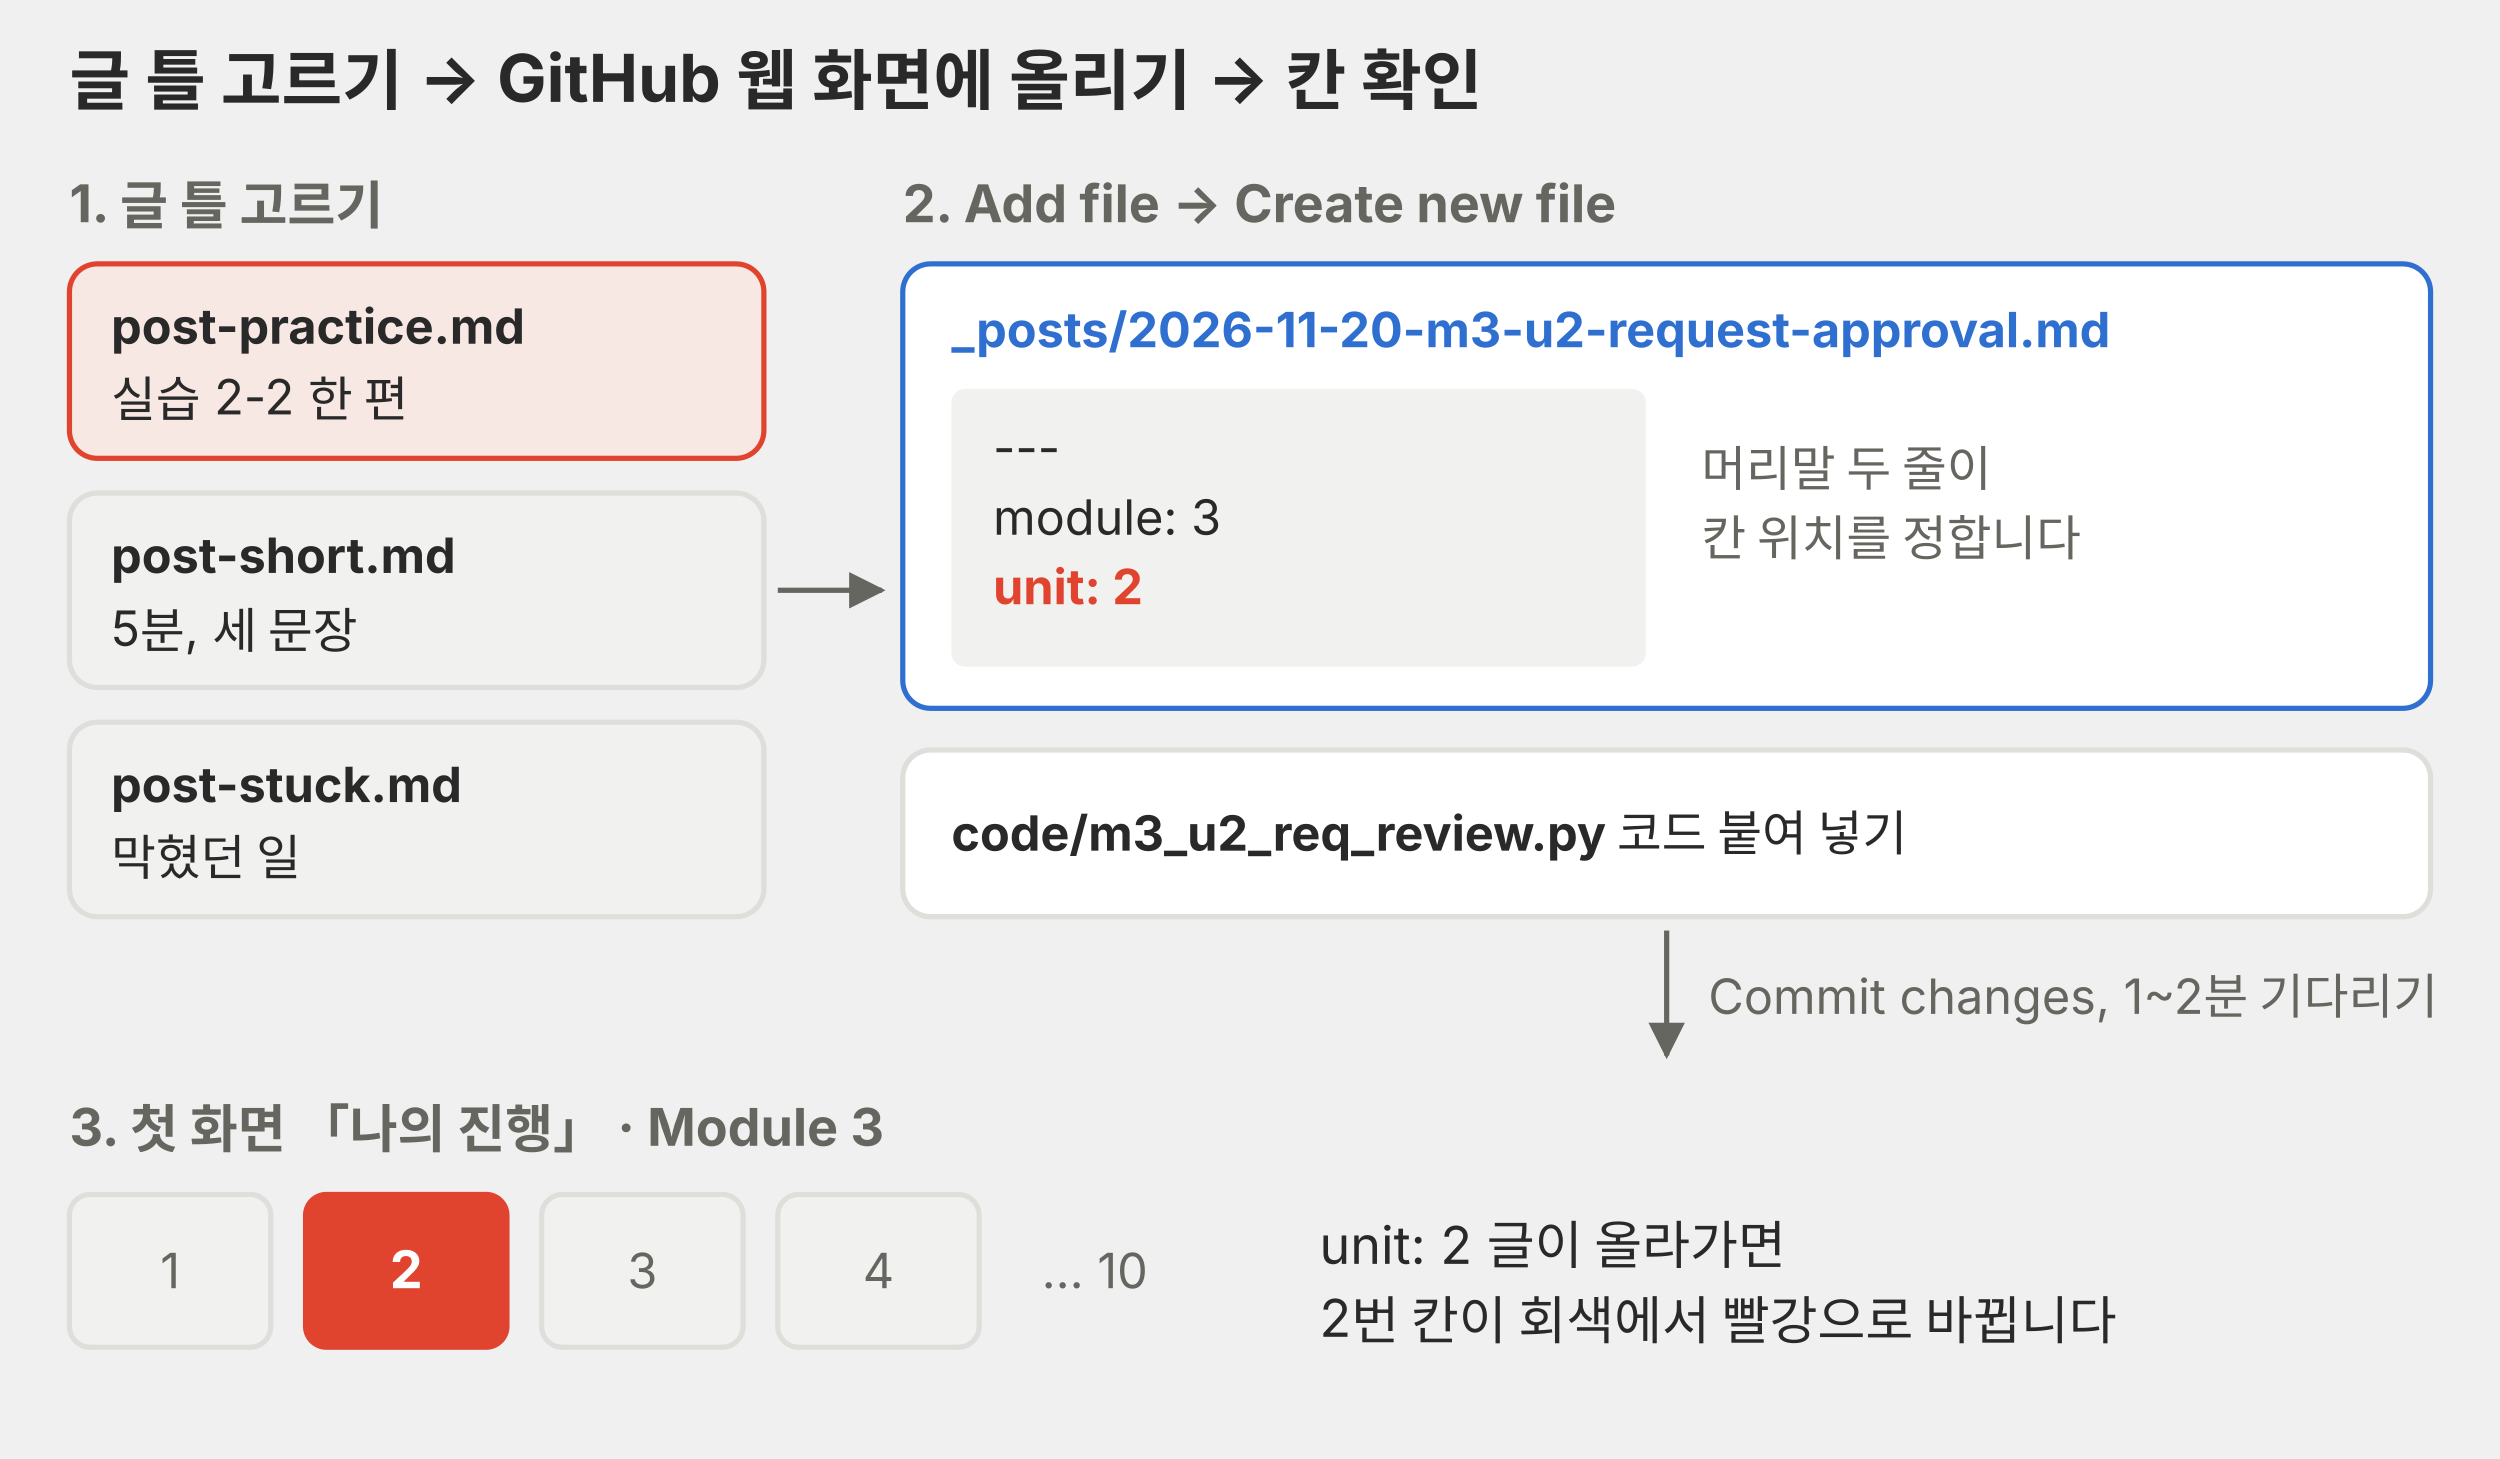
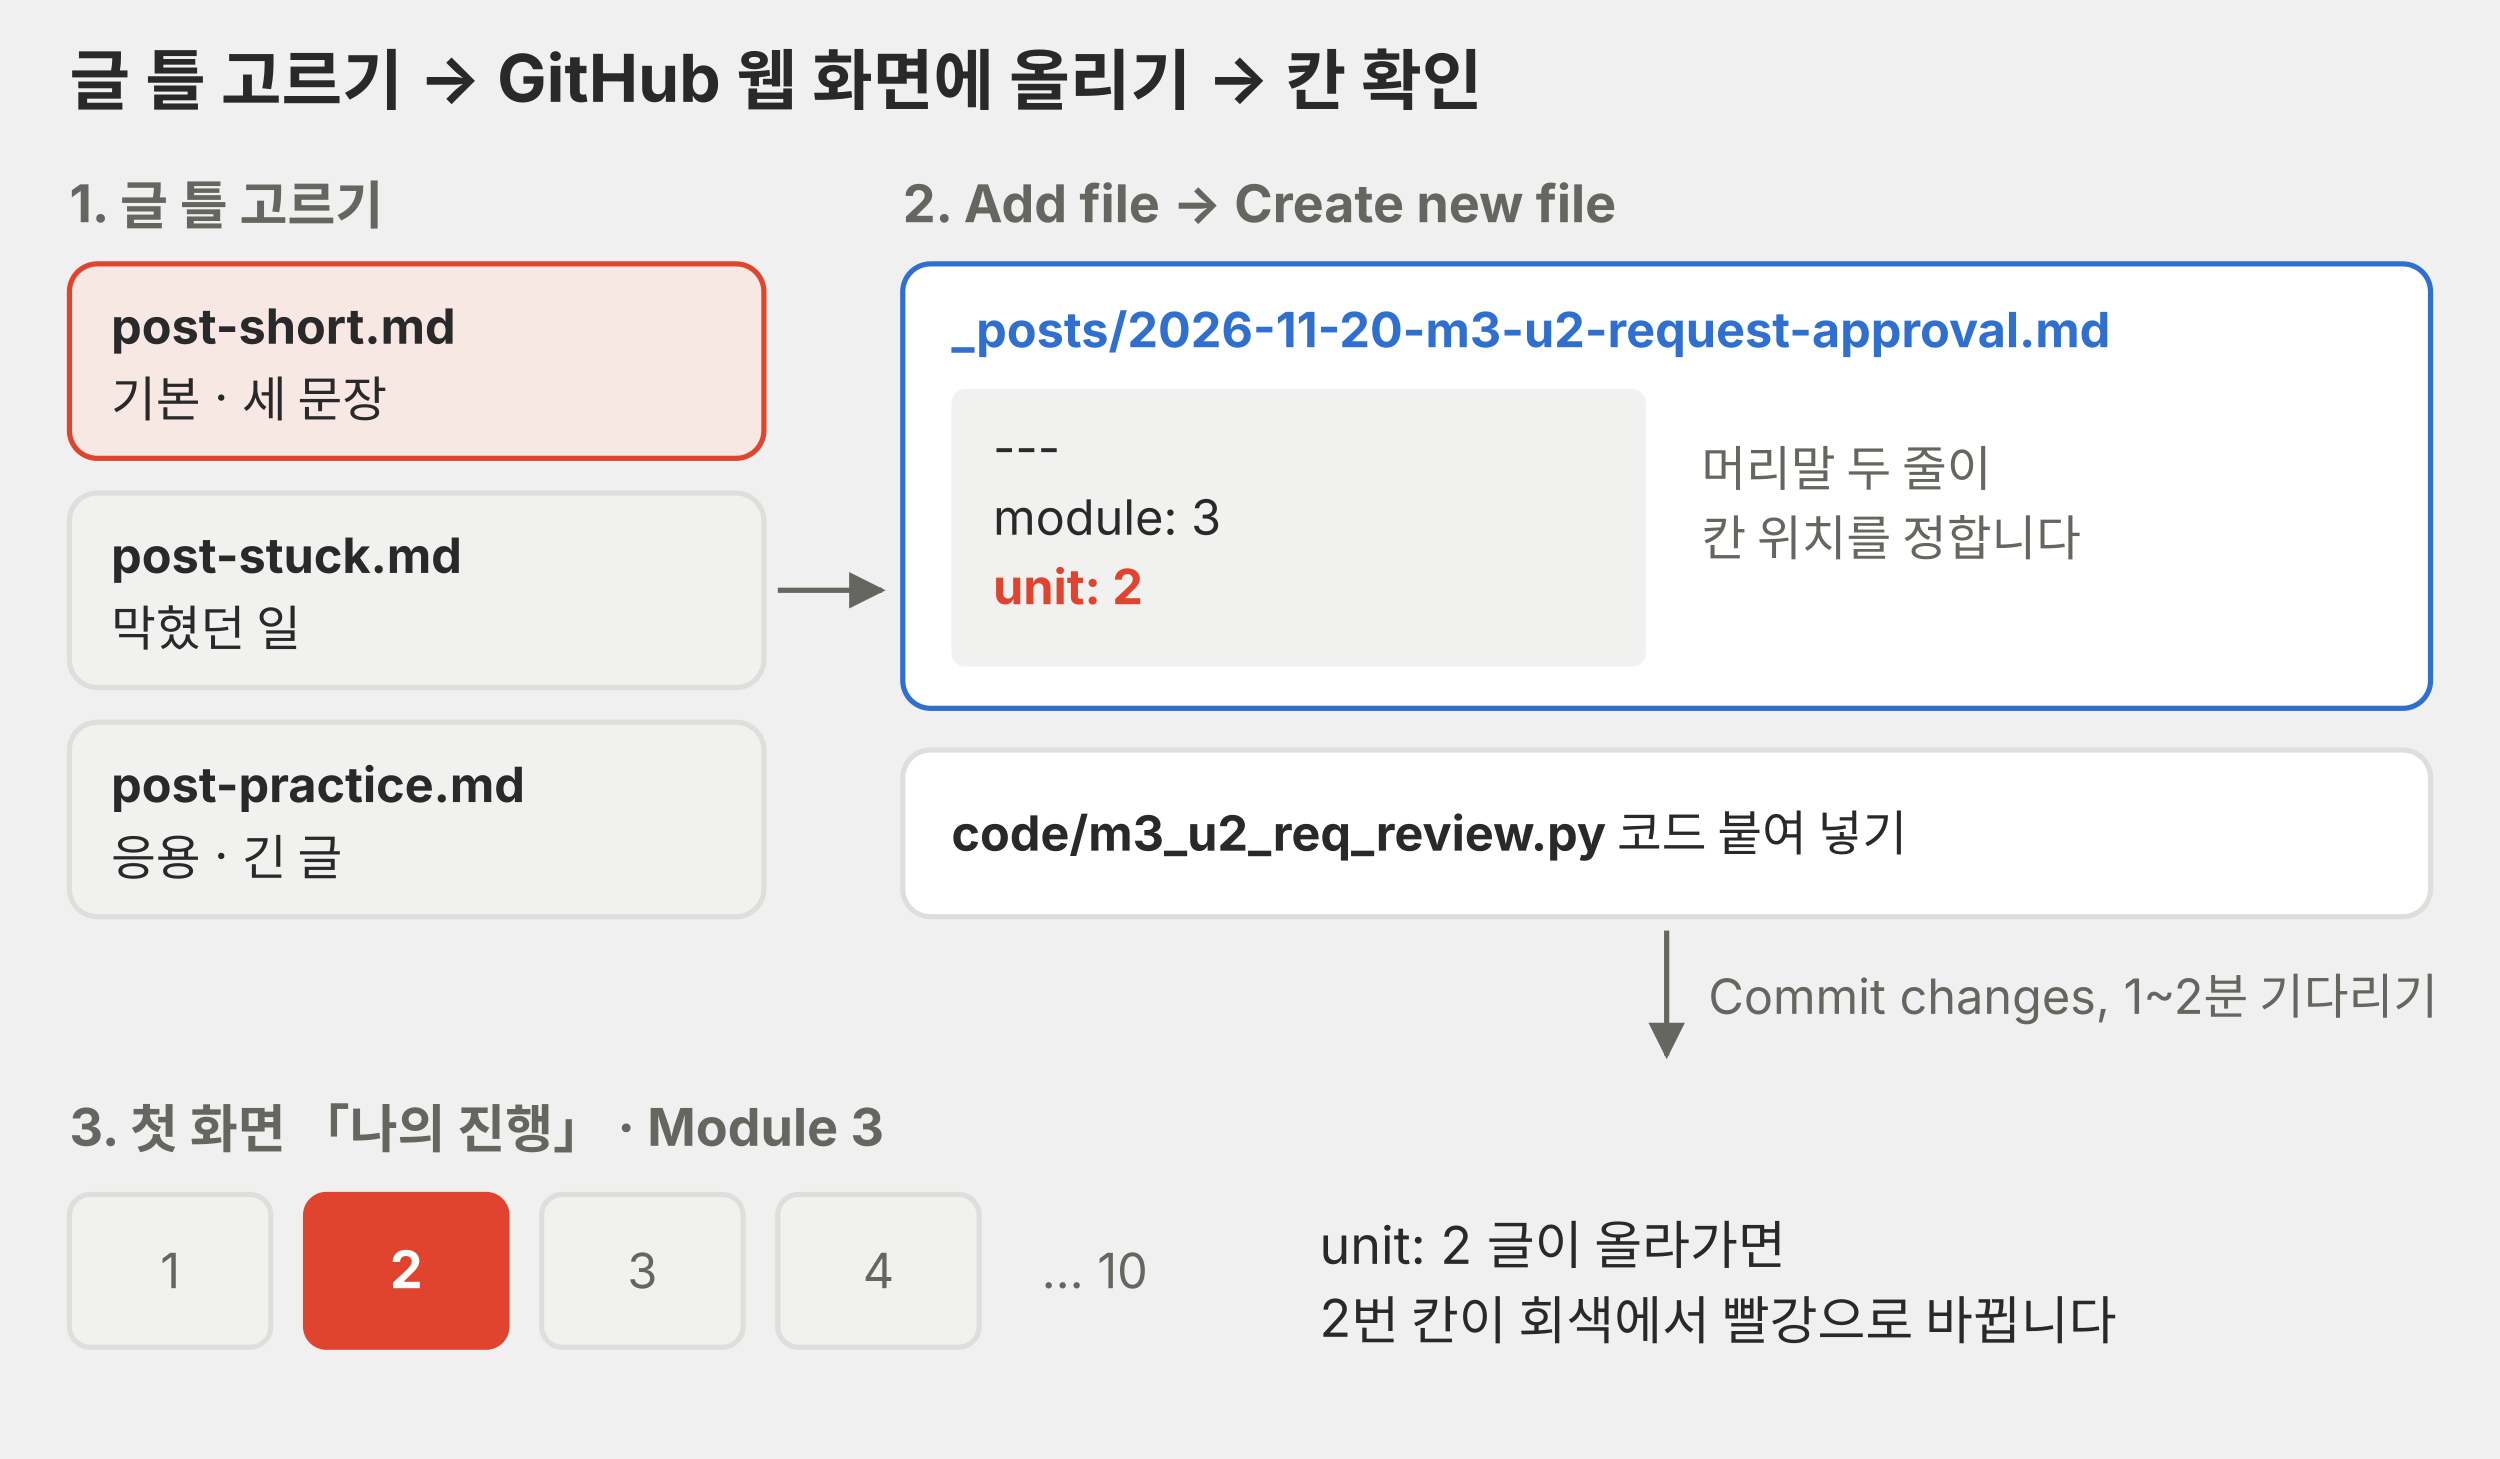
<svg xmlns="http://www.w3.org/2000/svg" viewBox="0 0 720 420" role="img">
  <defs>
    <marker id="a-p02" viewBox="0 0 10 10" refX="9" refY="5" markerWidth="7" markerHeight="7" orient="auto-start-reverse">
      <path d="M0,0 L10,5 L0,10 z" fill="#666660" />
    </marker>
  </defs>
  <g font-family="Pretendard, 'Noto Sans KR', -apple-system, 'Segoe UI', sans-serif">
    <text x="20" y="30" font-size="19" fill="#292929" font-weight="700">글 틀 고르기 → GitHub 웹 화면에 올리기 → 칸 확인</text>
    <text x="20" y="64" font-size="15" fill="#666660" font-weight="700">1. 글 틀 고르기</text>
    <rect x="20" y="76" width="200" height="56" rx="8" fill="#f8e8e3" stroke="#e0442e" stroke-width="1.5" />
-     <text x="32" y="99" font-size="14" fill="#292929" font-weight="700">post-practice.md</text>
-     <text x="32" y="120" font-size="14" fill="#292929">실습 2-2 한 편</text>
+     <text x="32" y="99" font-size="14" fill="#292929" font-weight="700">post-short.md</text>
+     <text x="32" y="120" font-size="14" fill="#292929">기본 · 세 문장</text>
    <rect x="20" y="142" width="200" height="56" rx="8" fill="#f1f1ef" stroke="#dededb" stroke-width="1.5" />
-     <text x="32" y="165" font-size="14" fill="#292929" font-weight="700">post-short.md</text>
-     <text x="32" y="186" font-size="14" fill="#292929">5분, 세 문장</text>
+     <text x="32" y="165" font-size="14" fill="#292929" font-weight="700">post-stuck.md</text>
+     <text x="32" y="186" font-size="14" fill="#292929">막혔던 일</text>
    <rect x="20" y="208" width="200" height="56" rx="8" fill="#f1f1ef" stroke="#dededb" stroke-width="1.5" />
-     <text x="32" y="231" font-size="14" fill="#292929" font-weight="700">post-stuck.md</text>
-     <text x="32" y="252" font-size="14" fill="#292929">막혔던 일</text>
+     <text x="32" y="231" font-size="14" fill="#292929" font-weight="700">post-practice.md</text>
+     <text x="32" y="252" font-size="14" fill="#292929">응용 · 긴 글</text>
    <path d="M224 170 L254 170" stroke="#666660" stroke-width="1.5" fill="none" marker-end="url(#a-p02)" />
    <text x="260" y="64" font-size="15" fill="#666660" font-weight="700">2. Add file → Create new file</text>
    <rect x="260" y="76" width="440" height="128" rx="8" fill="#ffffff" stroke="#2f6fd0" stroke-width="1.5" />
    <text x="274" y="100" font-size="14" fill="#2f6fd0" font-weight="700">_posts/2026-11-20-m3-u2-request-approval.md</text>
    <rect x="274" y="112" width="200" height="80" rx="4" fill="#f1f1ef" />
    <text x="286" y="134" font-size="14" fill="#292929">---</text>
    <text x="286" y="154" font-size="14" fill="#292929">module: 3</text>
    <text x="286" y="174" font-size="14" fill="#e0442e" font-weight="700">unit: 2</text>
    <text x="490" y="140" font-size="14" fill="#666660">머리말 두 줄이</text>
    <text x="490" y="160" font-size="14" fill="#666660">칸 위치를 정합니다</text>
    <rect x="260" y="216" width="440" height="48" rx="8" fill="#ffffff" stroke="#dededb" stroke-width="1.5" />
    <text x="274" y="245" font-size="14" fill="#292929">
      <tspan font-weight="700">code/m3_u2_req_review.py</tspan>  코드 붙여 넣기</text>
    <path d="M480 268 L480 304" stroke="#666660" stroke-width="1.5" fill="none" marker-end="url(#a-p02)" />
    <text x="492" y="292" font-size="14" fill="#666660">Commit changes, 1~2분 기다리기</text>
    <text x="20" y="330" font-size="15" fill="#666660" font-weight="700">3. 첫 화면 「나의 진행」 · Module 3</text>
    <rect x="20" y="344" width="58" height="44" rx="6" fill="#f1f1ef" stroke="#dededb" stroke-width="1.5" />
    <text x="49" y="371" font-size="14" fill="#666660" text-anchor="middle">1</text>
    <rect x="88" y="344" width="58" height="44" rx="6" fill="#e0442e" stroke="#e0442e" stroke-width="1.5" />
    <text x="117" y="371" font-size="15" fill="#ffffff" text-anchor="middle" font-weight="700">2</text>
    <rect x="156" y="344" width="58" height="44" rx="6" fill="#f1f1ef" stroke="#dededb" stroke-width="1.5" />
    <text x="185" y="371" font-size="14" fill="#666660" text-anchor="middle">3</text>
    <rect x="224" y="344" width="58" height="44" rx="6" fill="#f1f1ef" stroke="#dededb" stroke-width="1.5" />
    <text x="253" y="371" font-size="14" fill="#666660" text-anchor="middle">4</text>
    <text x="300" y="371" font-size="14" fill="#666660">… 10</text>
    <text x="380" y="364" font-size="15" fill="#292929">unit: 2 글이 올라가면</text>
    <text x="380" y="385" font-size="15" fill="#292929">2번 칸이 회색에서 빨강으로 바뀝니다</text>
  </g>
</svg>
